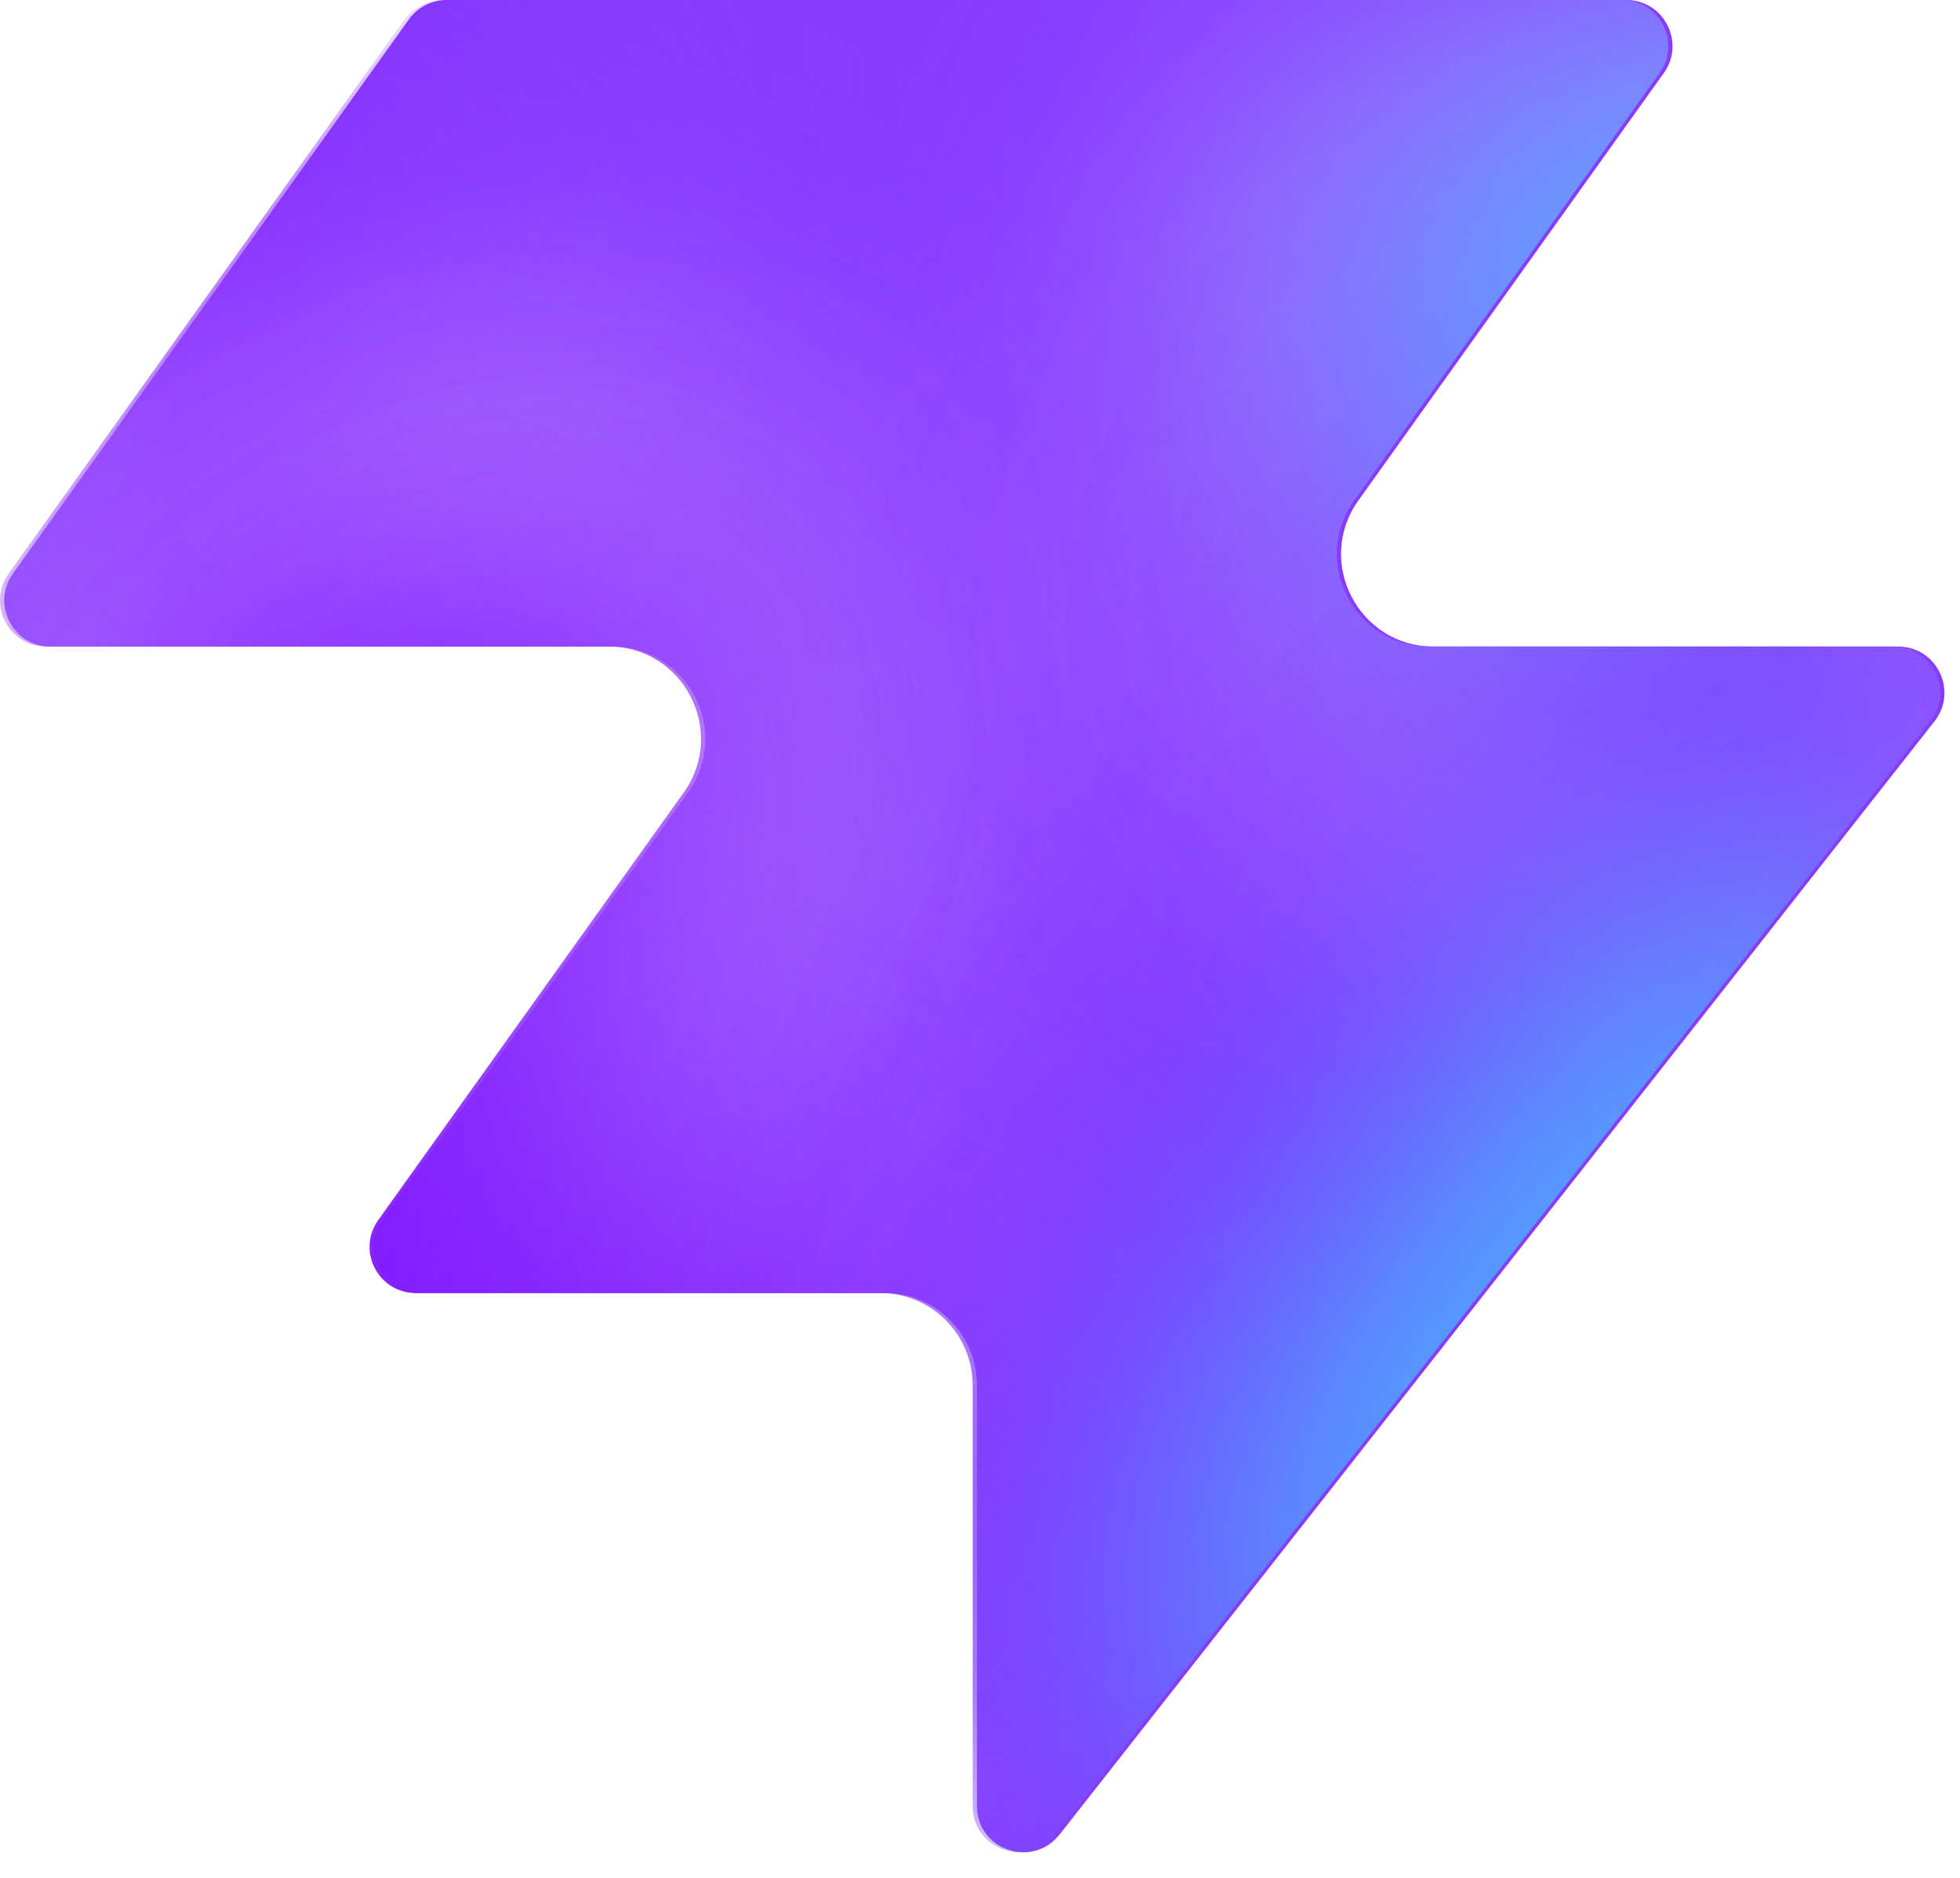
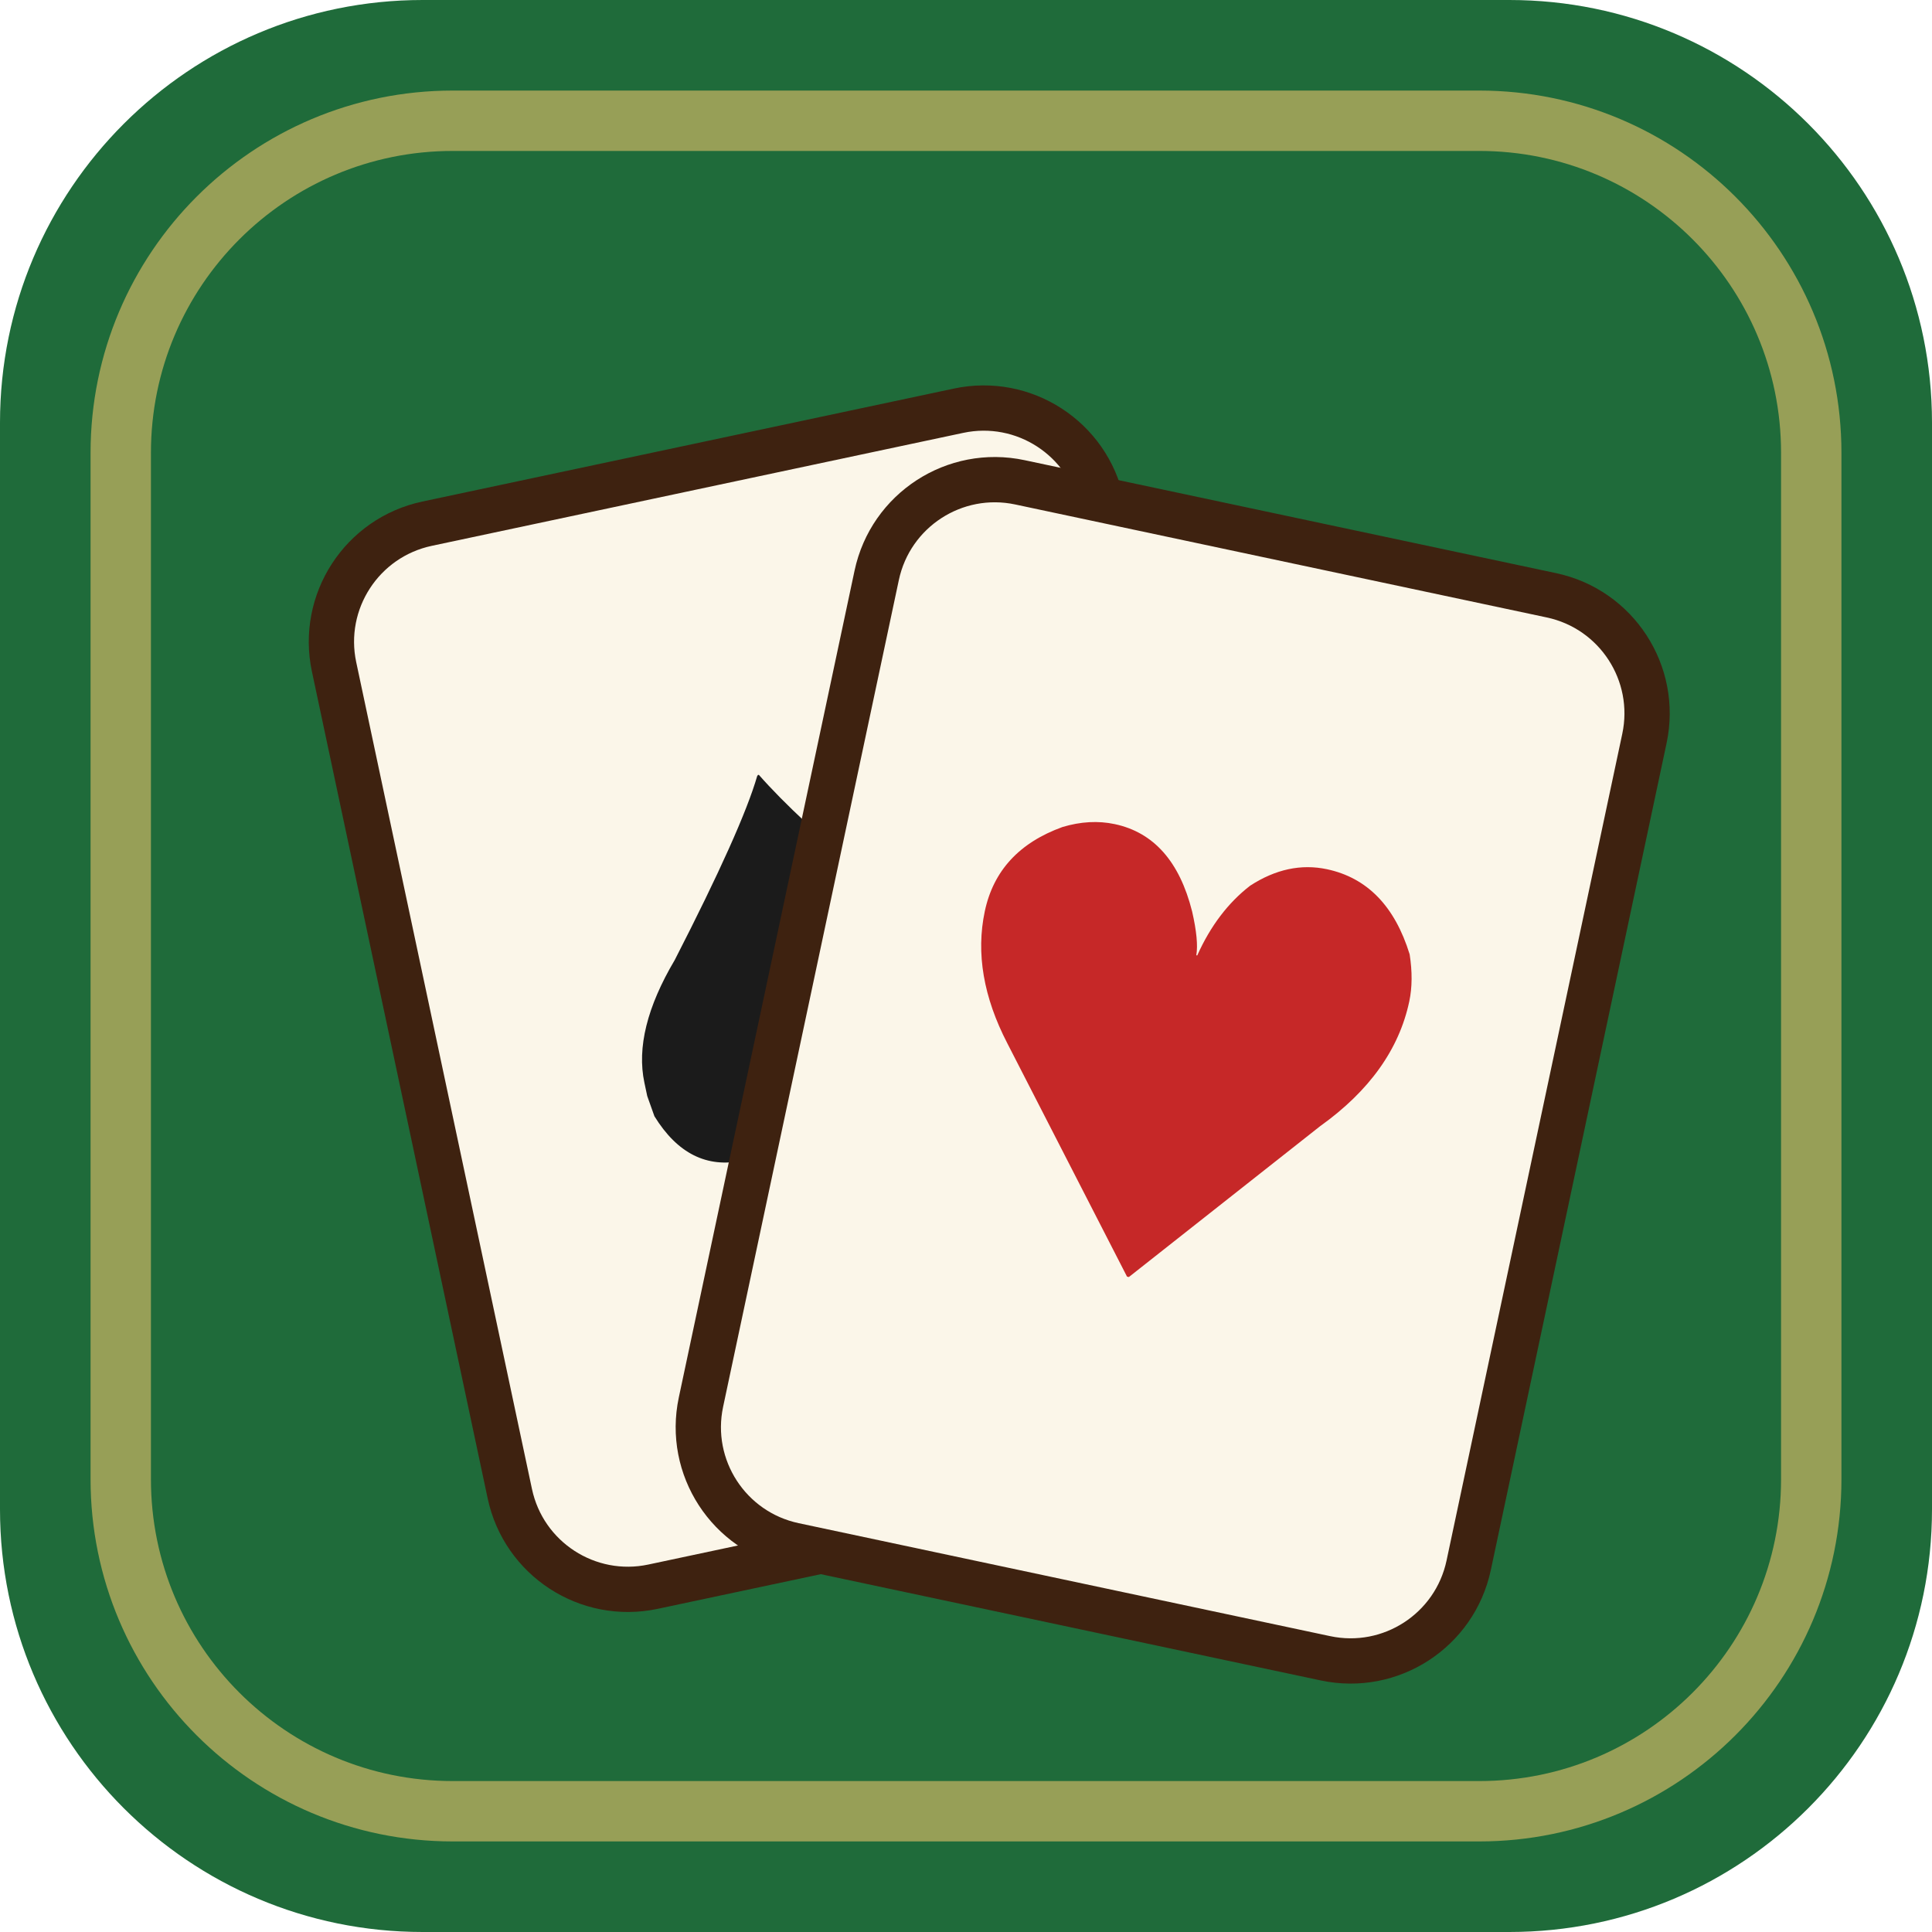
- <svg xmlns="http://www.w3.org/2000/svg" width="48" height="46" fill="none" viewBox="0 0 48 46">
-   <path fill="#863bff" d="M25.946 44.938c-.664.845-2.021.375-2.021-.698V33.937a2.26 2.26 0 0 0-2.262-2.262H10.287c-.92 0-1.456-1.04-.92-1.788l7.48-10.471c1.07-1.497 0-3.578-1.842-3.578H1.237c-.92 0-1.456-1.04-.92-1.788L10.013.474c.214-.297.556-.474.92-.474h28.894c.92 0 1.456 1.04.92 1.788l-7.48 10.471c-1.07 1.498 0 3.579 1.842 3.579h11.377c.943 0 1.473 1.088.89 1.83L25.947 44.94z" style="fill:#863bff;fill:color(display-p3 .525 .23 1);fill-opacity:1" />
-   <mask id="a" width="48" height="46" x="0" y="0" maskUnits="userSpaceOnUse" style="mask-type:alpha">
-     <path fill="#000" d="M25.842 44.938c-.664.844-2.021.375-2.021-.698V33.937a2.26 2.26 0 0 0-2.262-2.262H10.183c-.92 0-1.456-1.04-.92-1.788l7.48-10.471c1.07-1.498 0-3.579-1.842-3.579H1.133c-.92 0-1.456-1.04-.92-1.787L9.91.473c.214-.297.556-.474.92-.474h28.894c.92 0 1.456 1.04.92 1.788l-7.48 10.471c-1.07 1.498 0 3.578 1.842 3.578h11.377c.943 0 1.473 1.088.89 1.832L25.843 44.94z" style="fill:#000;fill-opacity:1" />
-   </mask>
-   <g mask="url(#a)">
-     <g filter="url(#b)">
-       <ellipse cx="5.508" cy="14.704" fill="#ede6ff" rx="5.508" ry="14.704" style="fill:#ede6ff;fill:color(display-p3 .927 .903 1);fill-opacity:1" transform="matrix(.00324 1 1 -.00324 -4.47 31.516)" />
-     </g>
-     <g filter="url(#c)">
-       <ellipse cx="10.399" cy="29.851" fill="#ede6ff" rx="10.399" ry="29.851" style="fill:#ede6ff;fill:color(display-p3 .927 .903 1);fill-opacity:1" transform="matrix(.00324 1 1 -.00324 -39.328 7.883)" />
-     </g>
-     <g filter="url(#d)">
-       <ellipse cx="5.508" cy="30.487" fill="#7e14ff" rx="5.508" ry="30.487" style="fill:#7e14ff;fill:color(display-p3 .492 .077 1);fill-opacity:1" transform="rotate(89.814 -25.913 -14.639)scale(1 -1)" />
-     </g>
-     <g filter="url(#e)">
-       <ellipse cx="5.508" cy="30.599" fill="#7e14ff" rx="5.508" ry="30.599" style="fill:#7e14ff;fill:color(display-p3 .492 .077 1);fill-opacity:1" transform="rotate(89.814 -32.644 -3.334)scale(1 -1)" />
-     </g>
-     <g filter="url(#f)">
-       <ellipse cx="5.508" cy="30.599" fill="#7e14ff" rx="5.508" ry="30.599" style="fill:#7e14ff;fill:color(display-p3 .492 .077 1);fill-opacity:1" transform="matrix(.00324 1 1 -.00324 -34.34 30.47)" />
-     </g>
-     <g filter="url(#g)">
-       <ellipse cx="14.072" cy="22.078" fill="#ede6ff" rx="14.072" ry="22.078" style="fill:#ede6ff;fill:color(display-p3 .927 .903 1);fill-opacity:1" transform="rotate(93.35 24.506 48.493)scale(-1 1)" />
-     </g>
-     <g filter="url(#h)">
-       <ellipse cx="3.47" cy="21.501" fill="#7e14ff" rx="3.47" ry="21.501" style="fill:#7e14ff;fill:color(display-p3 .492 .077 1);fill-opacity:1" transform="rotate(89.009 28.708 47.59)scale(-1 1)" />
-     </g>
-     <g filter="url(#i)">
-       <ellipse cx="3.47" cy="21.501" fill="#7e14ff" rx="3.47" ry="21.501" style="fill:#7e14ff;fill:color(display-p3 .492 .077 1);fill-opacity:1" transform="rotate(89.009 28.708 47.59)scale(-1 1)" />
-     </g>
-     <g filter="url(#j)">
-       <ellipse cx=".387" cy="8.972" fill="#7e14ff" rx="4.407" ry="29.108" style="fill:#7e14ff;fill:color(display-p3 .492 .077 1);fill-opacity:1" transform="rotate(39.51 .387 8.972)" />
-     </g>
-     <g filter="url(#k)">
-       <ellipse cx="47.523" cy="-6.092" fill="#7e14ff" rx="4.407" ry="29.108" style="fill:#7e14ff;fill:color(display-p3 .492 .077 1);fill-opacity:1" transform="rotate(37.892 47.523 -6.092)" />
-     </g>
-     <g filter="url(#l)">
-       <ellipse cx="41.412" cy="6.333" fill="#47bfff" rx="5.971" ry="9.665" style="fill:#47bfff;fill:color(display-p3 .28 .748 1);fill-opacity:1" transform="rotate(37.892 41.412 6.333)" />
-     </g>
-     <g filter="url(#m)">
-       <ellipse cx="-1.879" cy="38.332" fill="#7e14ff" rx="4.407" ry="29.108" style="fill:#7e14ff;fill:color(display-p3 .492 .077 1);fill-opacity:1" transform="rotate(37.892 -1.88 38.332)" />
-     </g>
-     <g filter="url(#n)">
-       <ellipse cx="-1.879" cy="38.332" fill="#7e14ff" rx="4.407" ry="29.108" style="fill:#7e14ff;fill:color(display-p3 .492 .077 1);fill-opacity:1" transform="rotate(37.892 -1.88 38.332)" />
-     </g>
-     <g filter="url(#o)">
-       <ellipse cx="35.651" cy="29.907" fill="#7e14ff" rx="4.407" ry="29.108" style="fill:#7e14ff;fill:color(display-p3 .492 .077 1);fill-opacity:1" transform="rotate(37.892 35.651 29.907)" />
-     </g>
-     <g filter="url(#p)">
-       <ellipse cx="38.418" cy="32.4" fill="#47bfff" rx="5.971" ry="15.297" style="fill:#47bfff;fill:color(display-p3 .28 .748 1);fill-opacity:1" transform="rotate(37.892 38.418 32.4)" />
-     </g>
+ <svg xmlns="http://www.w3.org/2000/svg" viewBox="0 0 64 64">
+   <rect width="64" height="64" rx="14" fill="#1f6b3a" />
+   <rect x="4" y="4" width="56" height="56" rx="11" fill="none" stroke="#e8c26a" stroke-width="2" opacity=".6" />
+   <g transform="rotate(-12 32 34)">
+     <rect x="14" y="14" width="26" height="36" rx="4" fill="#fbf6e9" stroke="#3e2210" stroke-width="1.5" />
+     <text x="27" y="39" font-family="Georgia, serif" font-size="20" text-anchor="middle" fill="#1b1b1b">♠</text>
  </g>
-   <defs>
-     <filter id="b" width="60.045" height="41.654" x="-19.77" y="16.149" color-interpolation-filters="sRGB" filterUnits="userSpaceOnUse">
-       <feFlood flood-opacity="0" result="BackgroundImageFix" />
-       <feBlend in="SourceGraphic" in2="BackgroundImageFix" result="shape" />
-       <feGaussianBlur result="effect1_foregroundBlur_2002_17158" stdDeviation="7.659" />
-     </filter>
-     <filter id="c" width="90.34" height="51.437" x="-54.613" y="-7.533" color-interpolation-filters="sRGB" filterUnits="userSpaceOnUse">
-       <feFlood flood-opacity="0" result="BackgroundImageFix" />
-       <feBlend in="SourceGraphic" in2="BackgroundImageFix" result="shape" />
-       <feGaussianBlur result="effect1_foregroundBlur_2002_17158" stdDeviation="7.659" />
-     </filter>
-     <filter id="d" width="79.355" height="29.4" x="-49.64" y="2.03" color-interpolation-filters="sRGB" filterUnits="userSpaceOnUse">
-       <feFlood flood-opacity="0" result="BackgroundImageFix" />
-       <feBlend in="SourceGraphic" in2="BackgroundImageFix" result="shape" />
-       <feGaussianBlur result="effect1_foregroundBlur_2002_17158" stdDeviation="4.596" />
-     </filter>
-     <filter id="e" width="79.579" height="29.4" x="-45.045" y="20.029" color-interpolation-filters="sRGB" filterUnits="userSpaceOnUse">
-       <feFlood flood-opacity="0" result="BackgroundImageFix" />
-       <feBlend in="SourceGraphic" in2="BackgroundImageFix" result="shape" />
-       <feGaussianBlur result="effect1_foregroundBlur_2002_17158" stdDeviation="4.596" />
-     </filter>
-     <filter id="f" width="79.579" height="29.4" x="-43.513" y="21.178" color-interpolation-filters="sRGB" filterUnits="userSpaceOnUse">
-       <feFlood flood-opacity="0" result="BackgroundImageFix" />
-       <feBlend in="SourceGraphic" in2="BackgroundImageFix" result="shape" />
-       <feGaussianBlur result="effect1_foregroundBlur_2002_17158" stdDeviation="4.596" />
-     </filter>
-     <filter id="g" width="74.749" height="58.852" x="15.756" y="-17.901" color-interpolation-filters="sRGB" filterUnits="userSpaceOnUse">
-       <feFlood flood-opacity="0" result="BackgroundImageFix" />
-       <feBlend in="SourceGraphic" in2="BackgroundImageFix" result="shape" />
-       <feGaussianBlur result="effect1_foregroundBlur_2002_17158" stdDeviation="7.659" />
-     </filter>
-     <filter id="h" width="61.377" height="25.362" x="23.548" y="2.284" color-interpolation-filters="sRGB" filterUnits="userSpaceOnUse">
-       <feFlood flood-opacity="0" result="BackgroundImageFix" />
-       <feBlend in="SourceGraphic" in2="BackgroundImageFix" result="shape" />
-       <feGaussianBlur result="effect1_foregroundBlur_2002_17158" stdDeviation="4.596" />
-     </filter>
-     <filter id="i" width="61.377" height="25.362" x="23.548" y="2.284" color-interpolation-filters="sRGB" filterUnits="userSpaceOnUse">
-       <feFlood flood-opacity="0" result="BackgroundImageFix" />
-       <feBlend in="SourceGraphic" in2="BackgroundImageFix" result="shape" />
-       <feGaussianBlur result="effect1_foregroundBlur_2002_17158" stdDeviation="4.596" />
-     </filter>
-     <filter id="j" width="56.045" height="63.649" x="-27.636" y="-22.853" color-interpolation-filters="sRGB" filterUnits="userSpaceOnUse">
-       <feFlood flood-opacity="0" result="BackgroundImageFix" />
-       <feBlend in="SourceGraphic" in2="BackgroundImageFix" result="shape" />
-       <feGaussianBlur result="effect1_foregroundBlur_2002_17158" stdDeviation="4.596" />
-     </filter>
-     <filter id="k" width="54.814" height="64.646" x="20.116" y="-38.415" color-interpolation-filters="sRGB" filterUnits="userSpaceOnUse">
-       <feFlood flood-opacity="0" result="BackgroundImageFix" />
-       <feBlend in="SourceGraphic" in2="BackgroundImageFix" result="shape" />
-       <feGaussianBlur result="effect1_foregroundBlur_2002_17158" stdDeviation="4.596" />
-     </filter>
-     <filter id="l" width="33.541" height="35.313" x="24.641" y="-11.323" color-interpolation-filters="sRGB" filterUnits="userSpaceOnUse">
-       <feFlood flood-opacity="0" result="BackgroundImageFix" />
-       <feBlend in="SourceGraphic" in2="BackgroundImageFix" result="shape" />
-       <feGaussianBlur result="effect1_foregroundBlur_2002_17158" stdDeviation="4.596" />
-     </filter>
-     <filter id="m" width="54.814" height="64.646" x="-29.286" y="6.009" color-interpolation-filters="sRGB" filterUnits="userSpaceOnUse">
-       <feFlood flood-opacity="0" result="BackgroundImageFix" />
-       <feBlend in="SourceGraphic" in2="BackgroundImageFix" result="shape" />
-       <feGaussianBlur result="effect1_foregroundBlur_2002_17158" stdDeviation="4.596" />
-     </filter>
-     <filter id="n" width="54.814" height="64.646" x="-29.286" y="6.009" color-interpolation-filters="sRGB" filterUnits="userSpaceOnUse">
-       <feFlood flood-opacity="0" result="BackgroundImageFix" />
-       <feBlend in="SourceGraphic" in2="BackgroundImageFix" result="shape" />
-       <feGaussianBlur result="effect1_foregroundBlur_2002_17158" stdDeviation="4.596" />
-     </filter>
-     <filter id="o" width="54.814" height="64.646" x="8.244" y="-2.416" color-interpolation-filters="sRGB" filterUnits="userSpaceOnUse">
-       <feFlood flood-opacity="0" result="BackgroundImageFix" />
-       <feBlend in="SourceGraphic" in2="BackgroundImageFix" result="shape" />
-       <feGaussianBlur result="effect1_foregroundBlur_2002_17158" stdDeviation="4.596" />
-     </filter>
-     <filter id="p" width="39.409" height="43.623" x="18.713" y="10.588" color-interpolation-filters="sRGB" filterUnits="userSpaceOnUse">
-       <feFlood flood-opacity="0" result="BackgroundImageFix" />
-       <feBlend in="SourceGraphic" in2="BackgroundImageFix" result="shape" />
-       <feGaussianBlur result="effect1_foregroundBlur_2002_17158" stdDeviation="4.596" />
-     </filter>
-   </defs>
+   <g transform="rotate(12 32 34)">
+     <rect x="26" y="16" width="26" height="36" rx="4" fill="#fbf6e9" stroke="#3e2210" stroke-width="1.5" />
+     <text x="39" y="41" font-family="Georgia, serif" font-size="20" text-anchor="middle" fill="#c62828">♥</text>
+   </g>
</svg>
